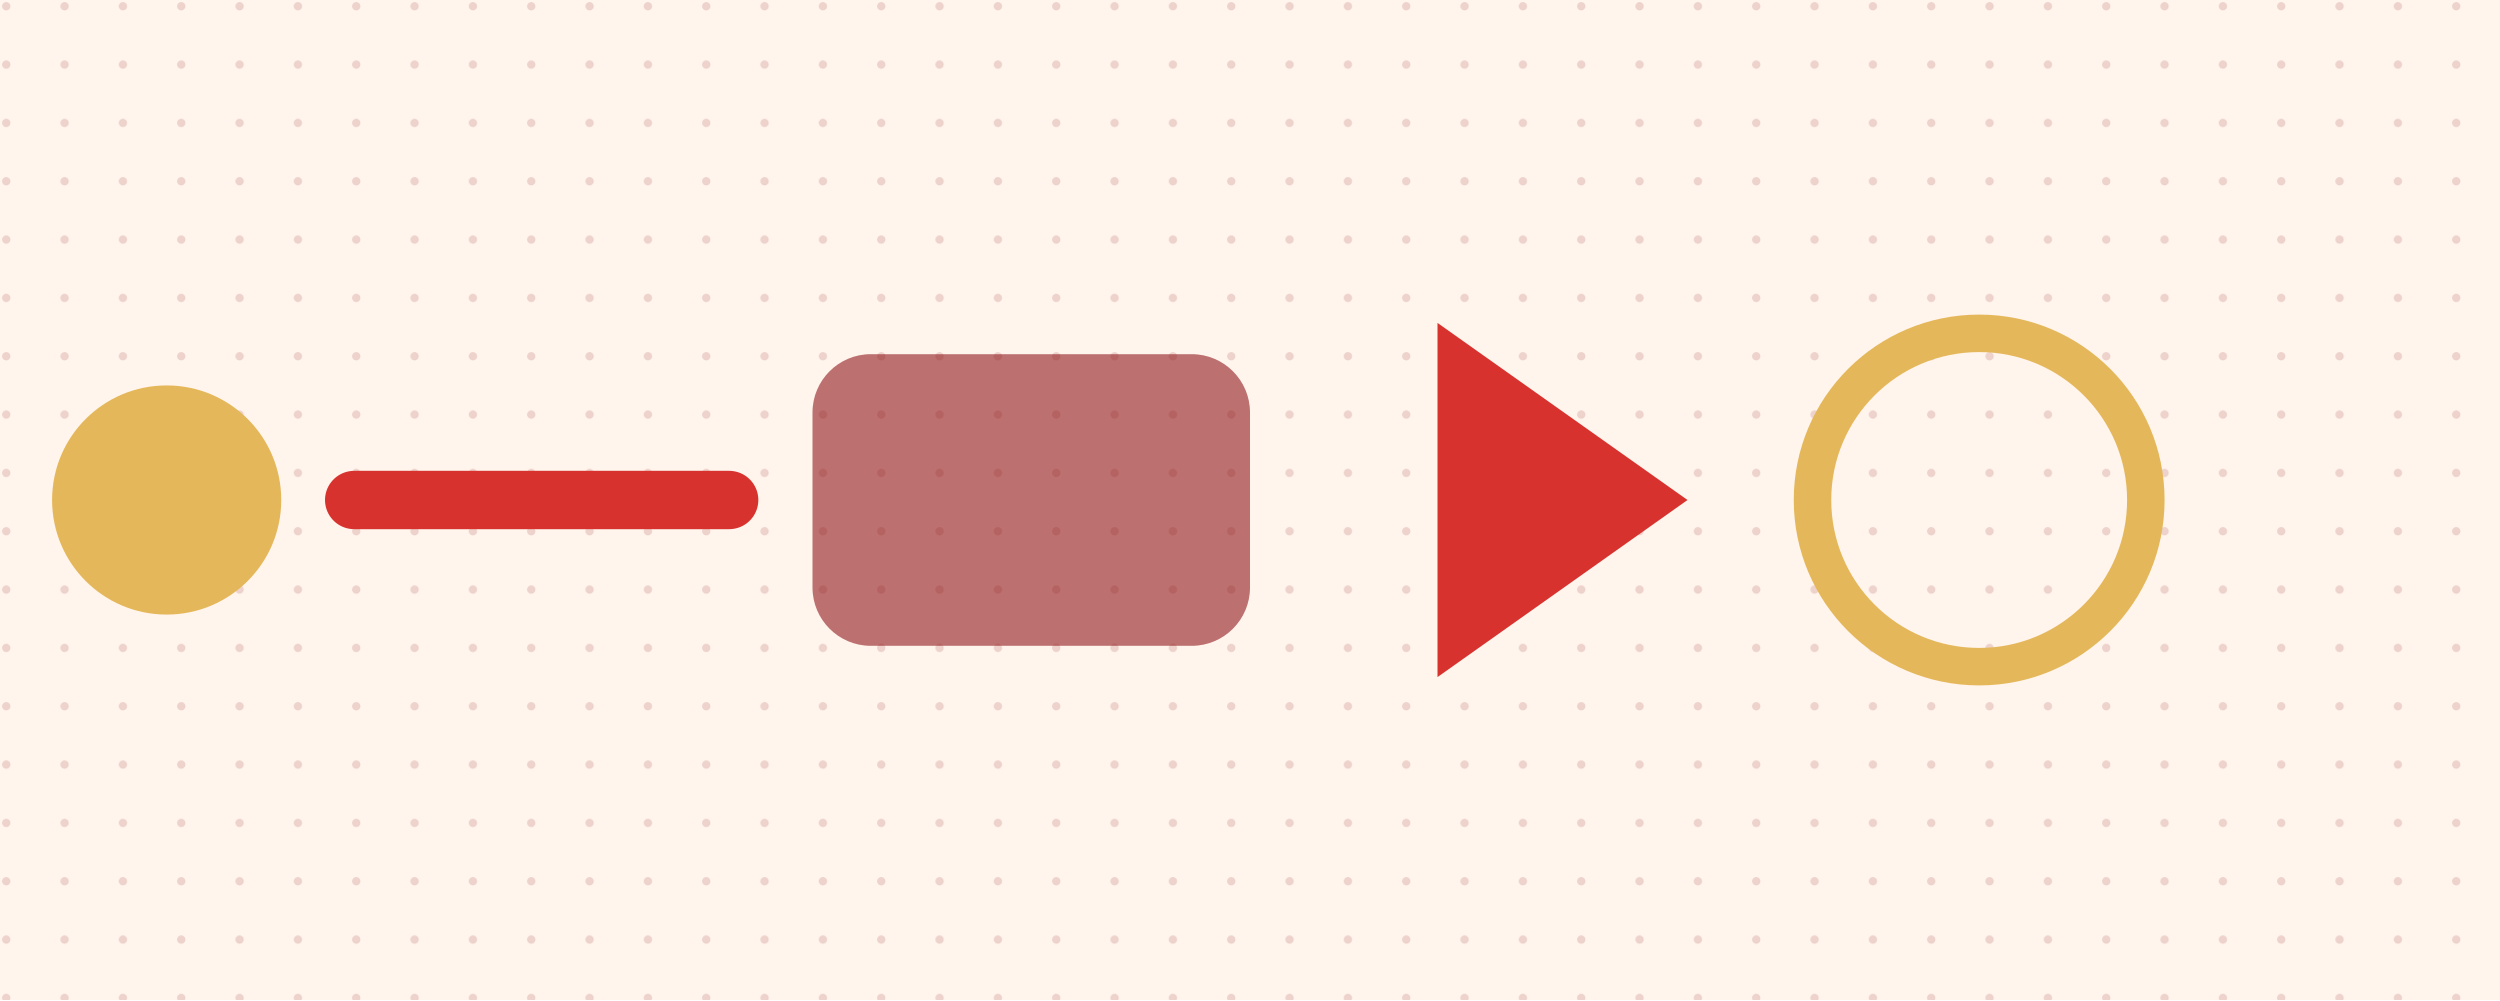
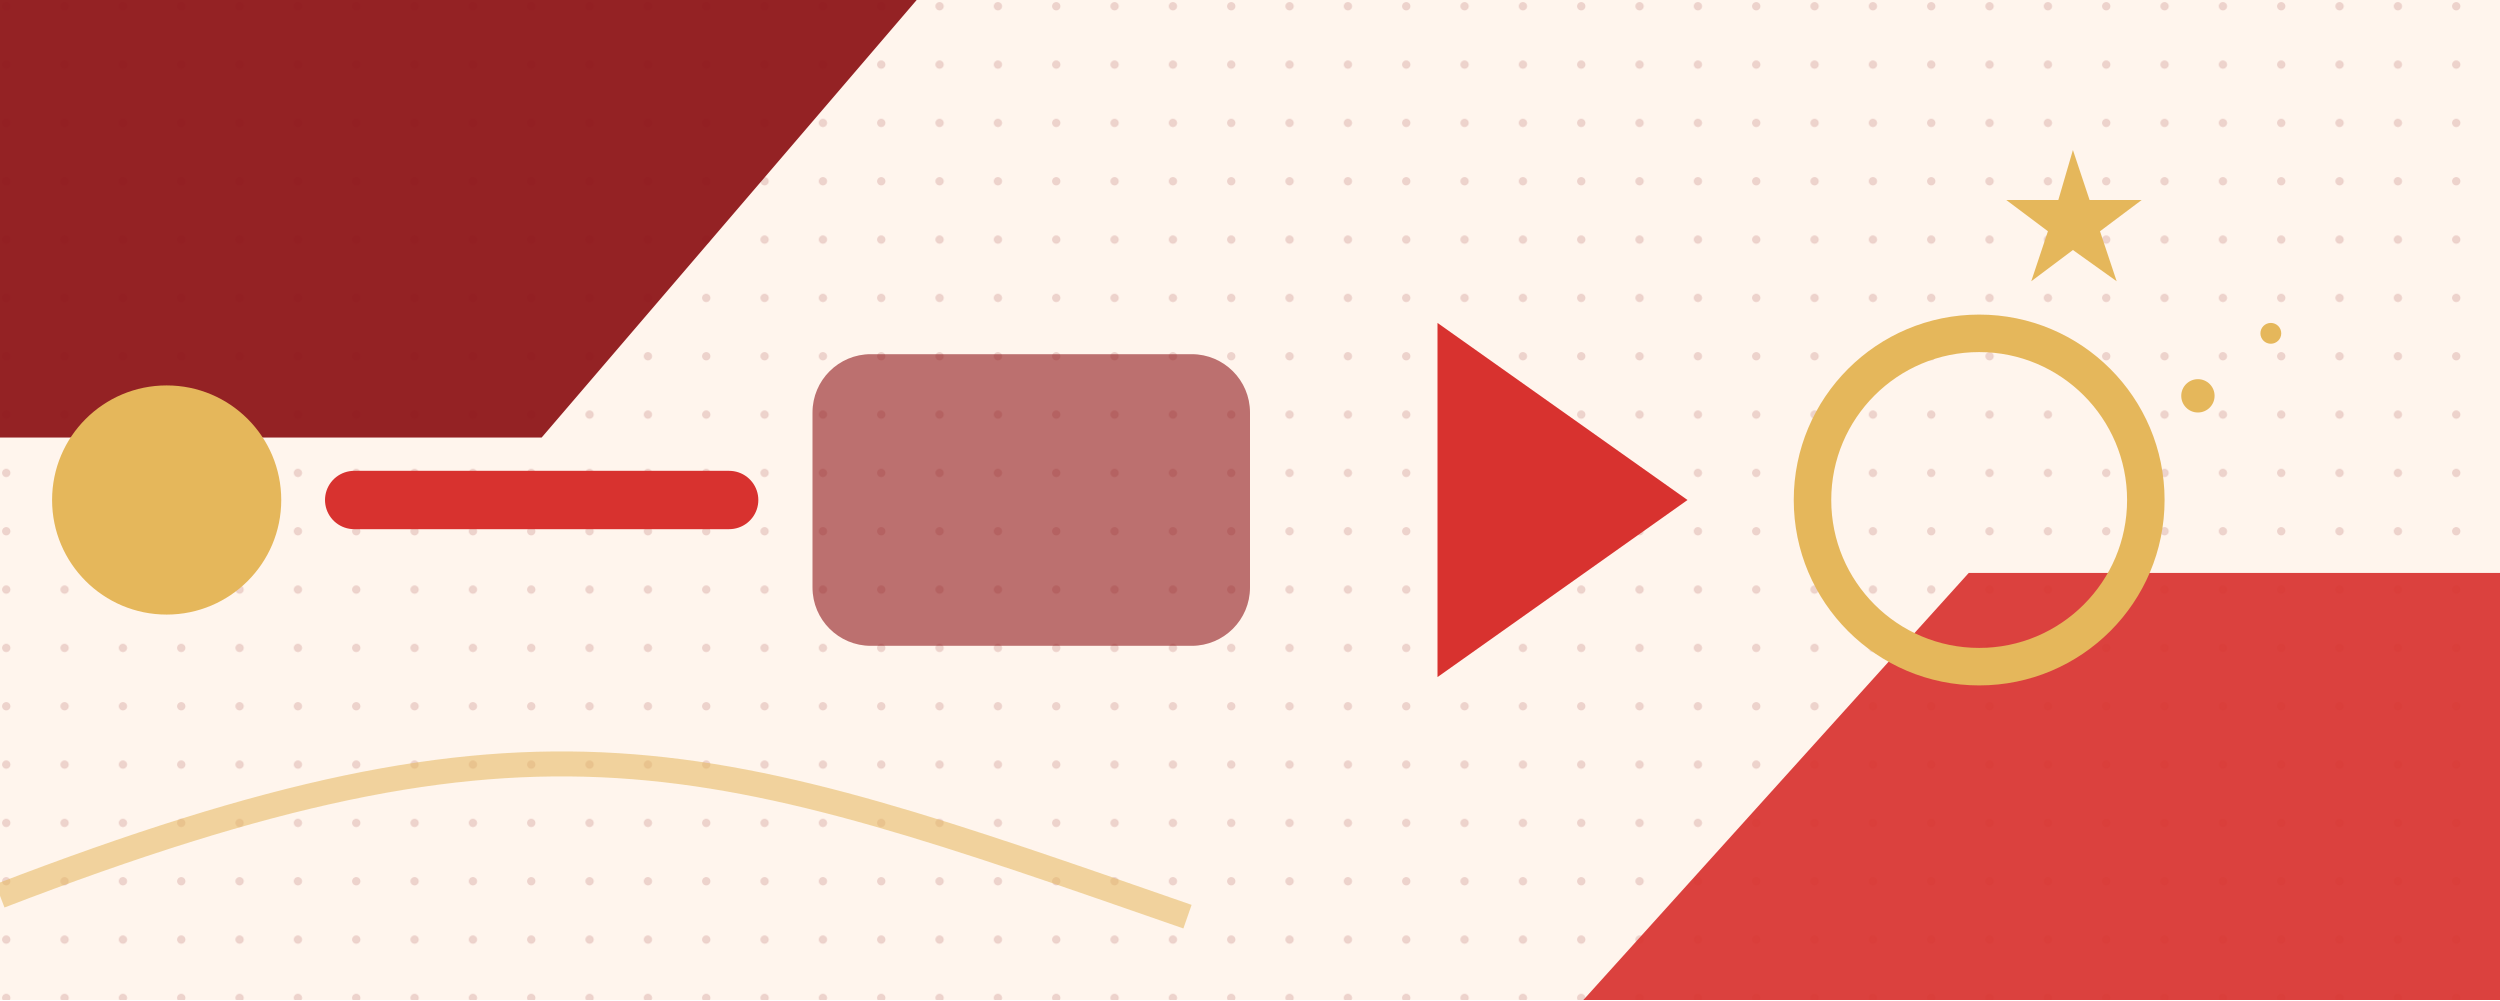
<svg xmlns="http://www.w3.org/2000/svg" viewBox="0 0 1200 480" role="img" aria-label="原创动态视觉素材 029">
  <style>.motion{animation:marquee 4.8s ease-in-out infinite;transform-box:fill-box;transform-origin:center}@keyframes marquee{0%,100%{transform:none;opacity:1}50%{transform:translateX(1160px)}}@media(prefers-reduced-motion:reduce){.motion{animation:none}}</style>
  <defs>
-     <linearGradient id="g22" x1="0" y1="0" x2="1" y2="1">
+     <linearGradient id="g2" x1="0" y1="0" x2="1" y2="1">
      <stop stop-color="#d8322f" />
      <stop offset="1" stop-color="#8f171a" />
    </linearGradient>
-     <linearGradient id="fade22" x1="0" y1="0" x2="1" y2="0">
+     <linearGradient id="fade2" x1="0" y1="0" x2="1" y2="0">
      <stop stop-color="#d8322f" stop-opacity="0" />
      <stop offset=".5" stop-color="#d8322f" stop-opacity=".65" />
      <stop offset="1" stop-color="#d8322f" stop-opacity="0" />
    </linearGradient>
-     <pattern id="dots22" width="28" height="28" patternUnits="userSpaceOnUse">
+     <pattern id="dots2" width="28" height="28" patternUnits="userSpaceOnUse">
      <circle cx="3" cy="3" r="2" fill="#8f171a" opacity=".16" />
    </pattern>
-     <filter id="soft22">
+     <filter id="soft2">
      <feGaussianBlur stdDeviation="18" />
    </filter>
  </defs>
  <rect width="1200" height="480" fill="#fff5ed" />
-   <rect width="1200" height="480" fill="url(#dots22)" />
+   <rect width="1200" height="480" fill="url(#dots2)" />
+   <path d="M0 0h440L260 210H0Z" fill="#8f171a" opacity=".95" />
+   <path d="M1200 480H760l185-205h255Z" fill="#d8322f" opacity=".92" />
+   <path d="M0 430C260 330 340 360 570 440" fill="none" stroke="#e5b75b" stroke-width="12" opacity=".55" />
+   <g fill="#e5b75b">
+     <path d="m995 72 8 24h25l-20 15 8 24-21-15-20 15 8-24-20-15h25Z" />
+     <circle cx="1055" cy="190" r="8" />
+     <circle cx="1090" cy="160" r="5" />
+   </g>
  <g class="motion">
    <circle cx="80" cy="240" r="55" fill="#e5b75b" />
    <path d="M170 240h180" stroke="#d8322f" stroke-width="28" stroke-linecap="round" />
    <rect x="390" y="170" width="210" height="140" rx="28" fill="#8f171a" opacity=".6" />
    <path d="m690 155 120 85-120 85Z" fill="#d8322f" />
    <circle cx="950" cy="240" r="80" fill="none" stroke="#e5b75b" stroke-width="18" />
  </g>
</svg>
